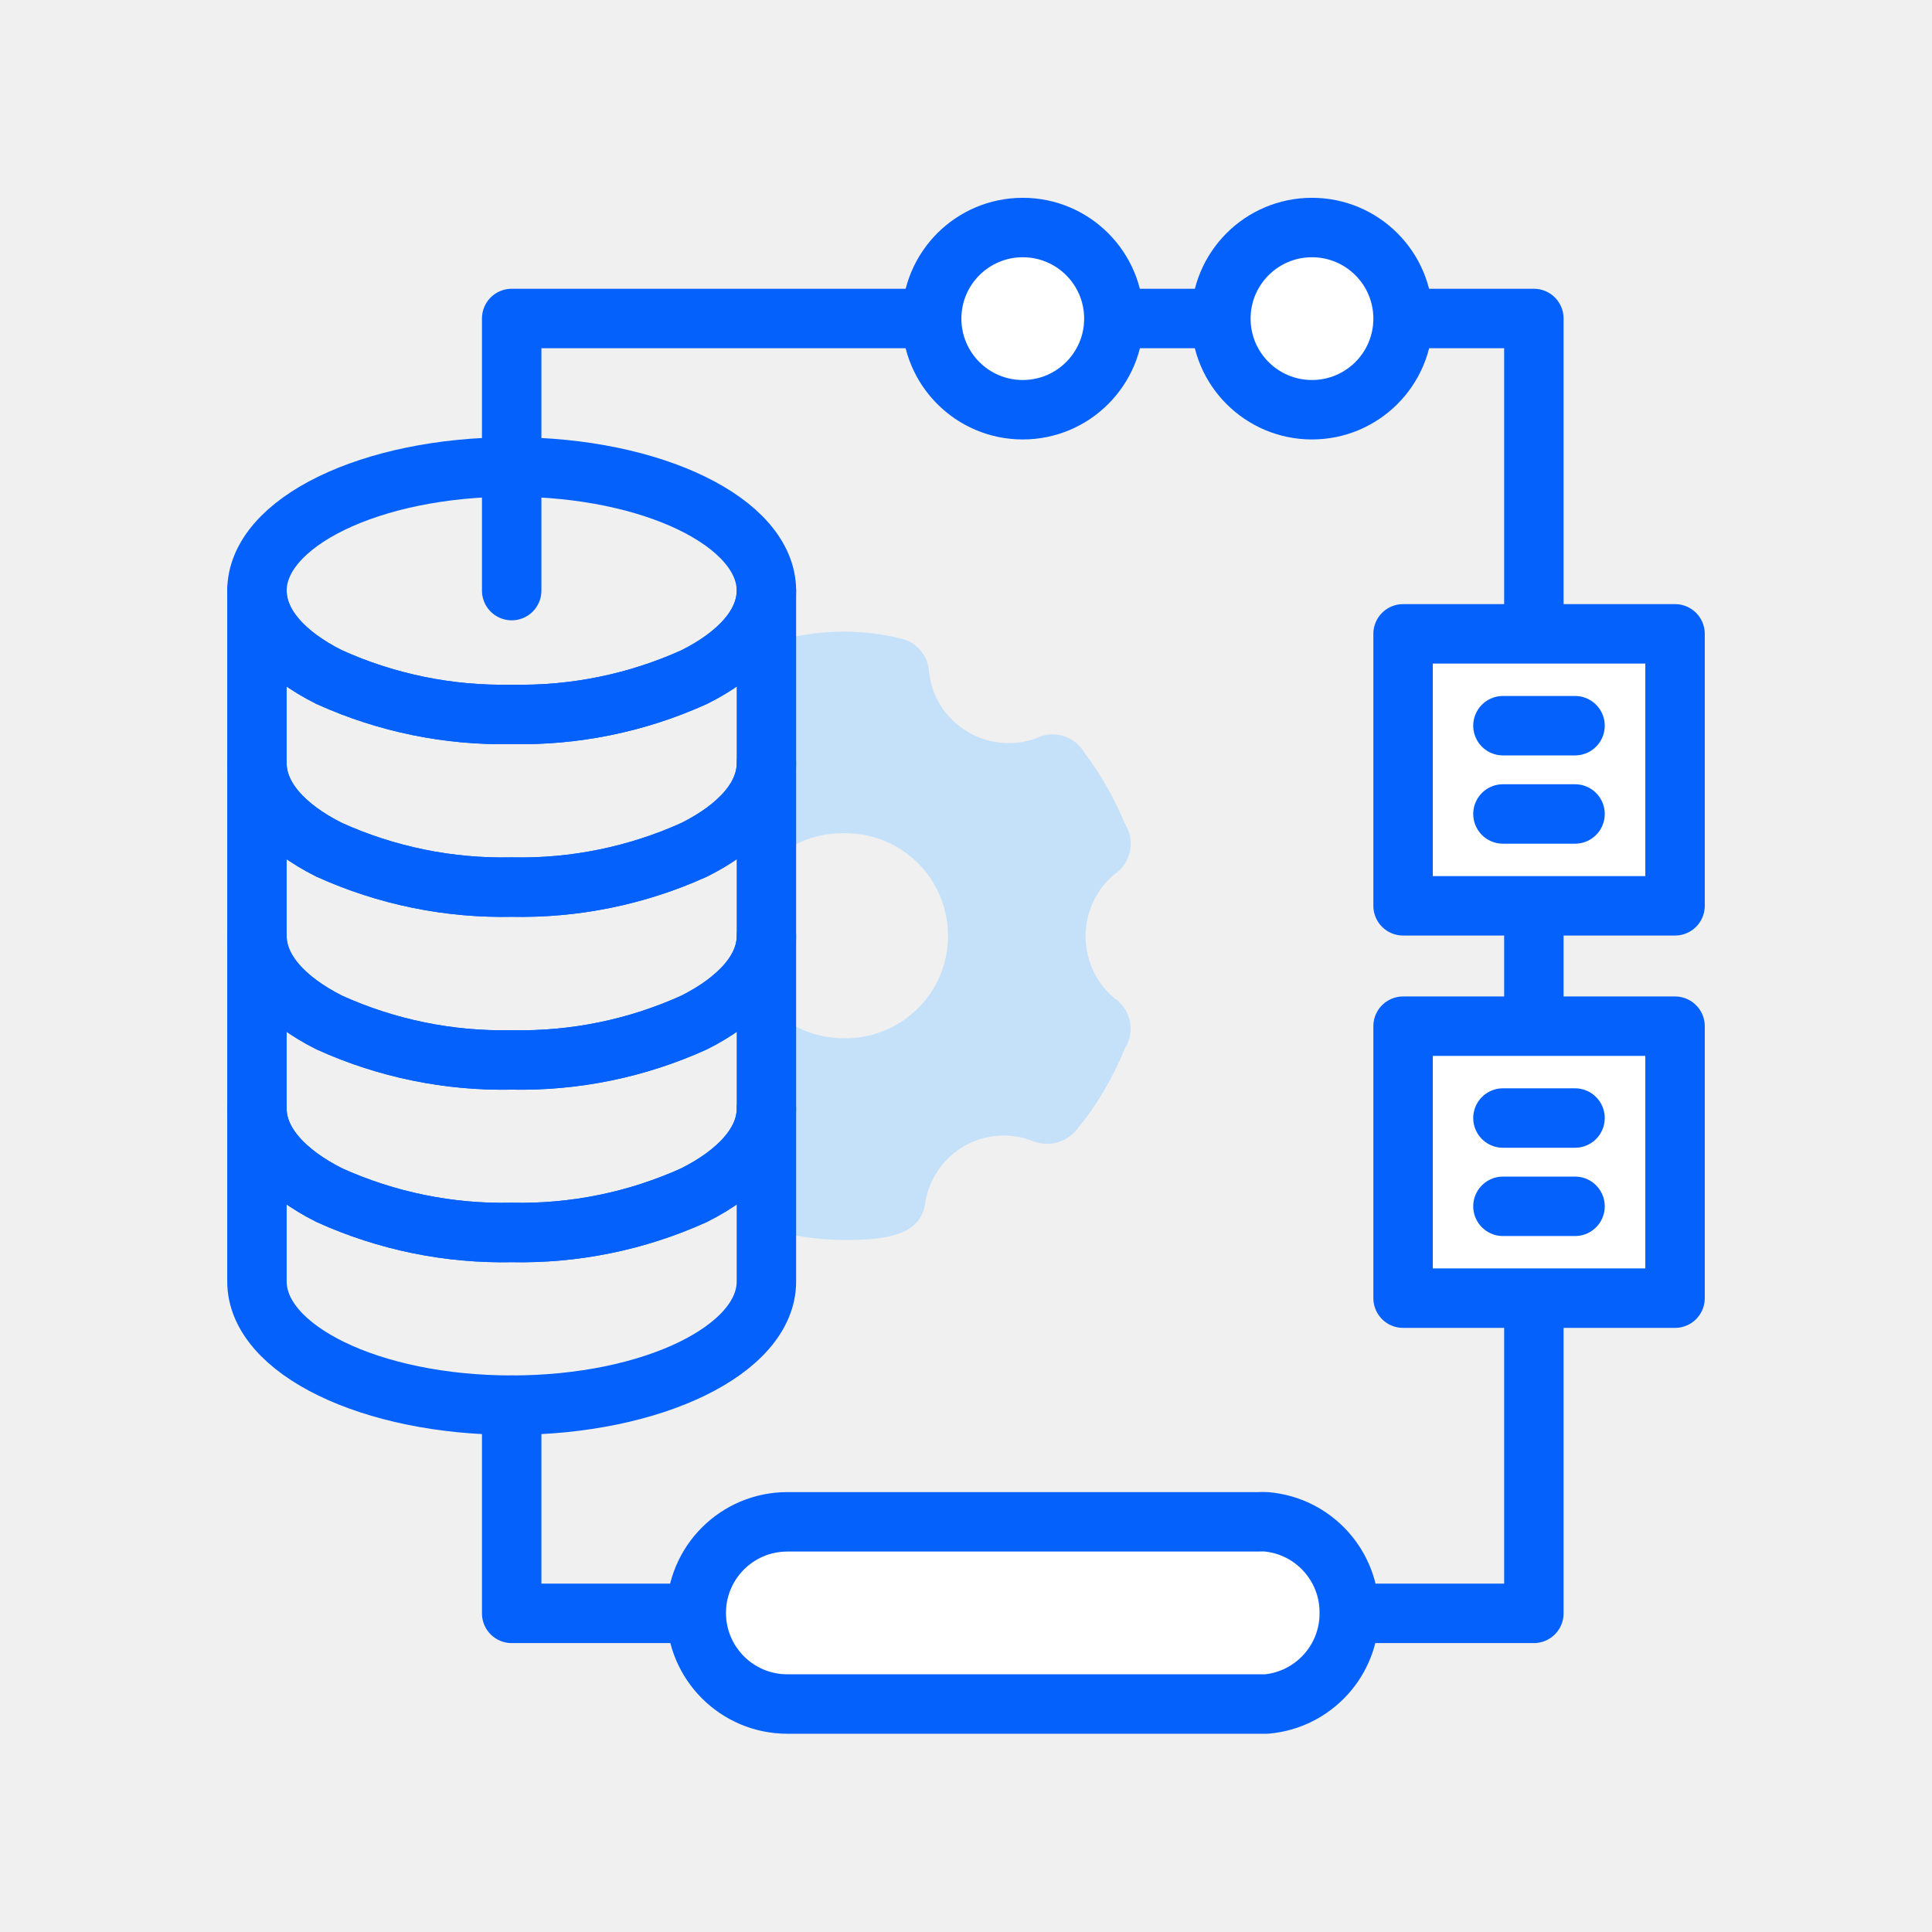
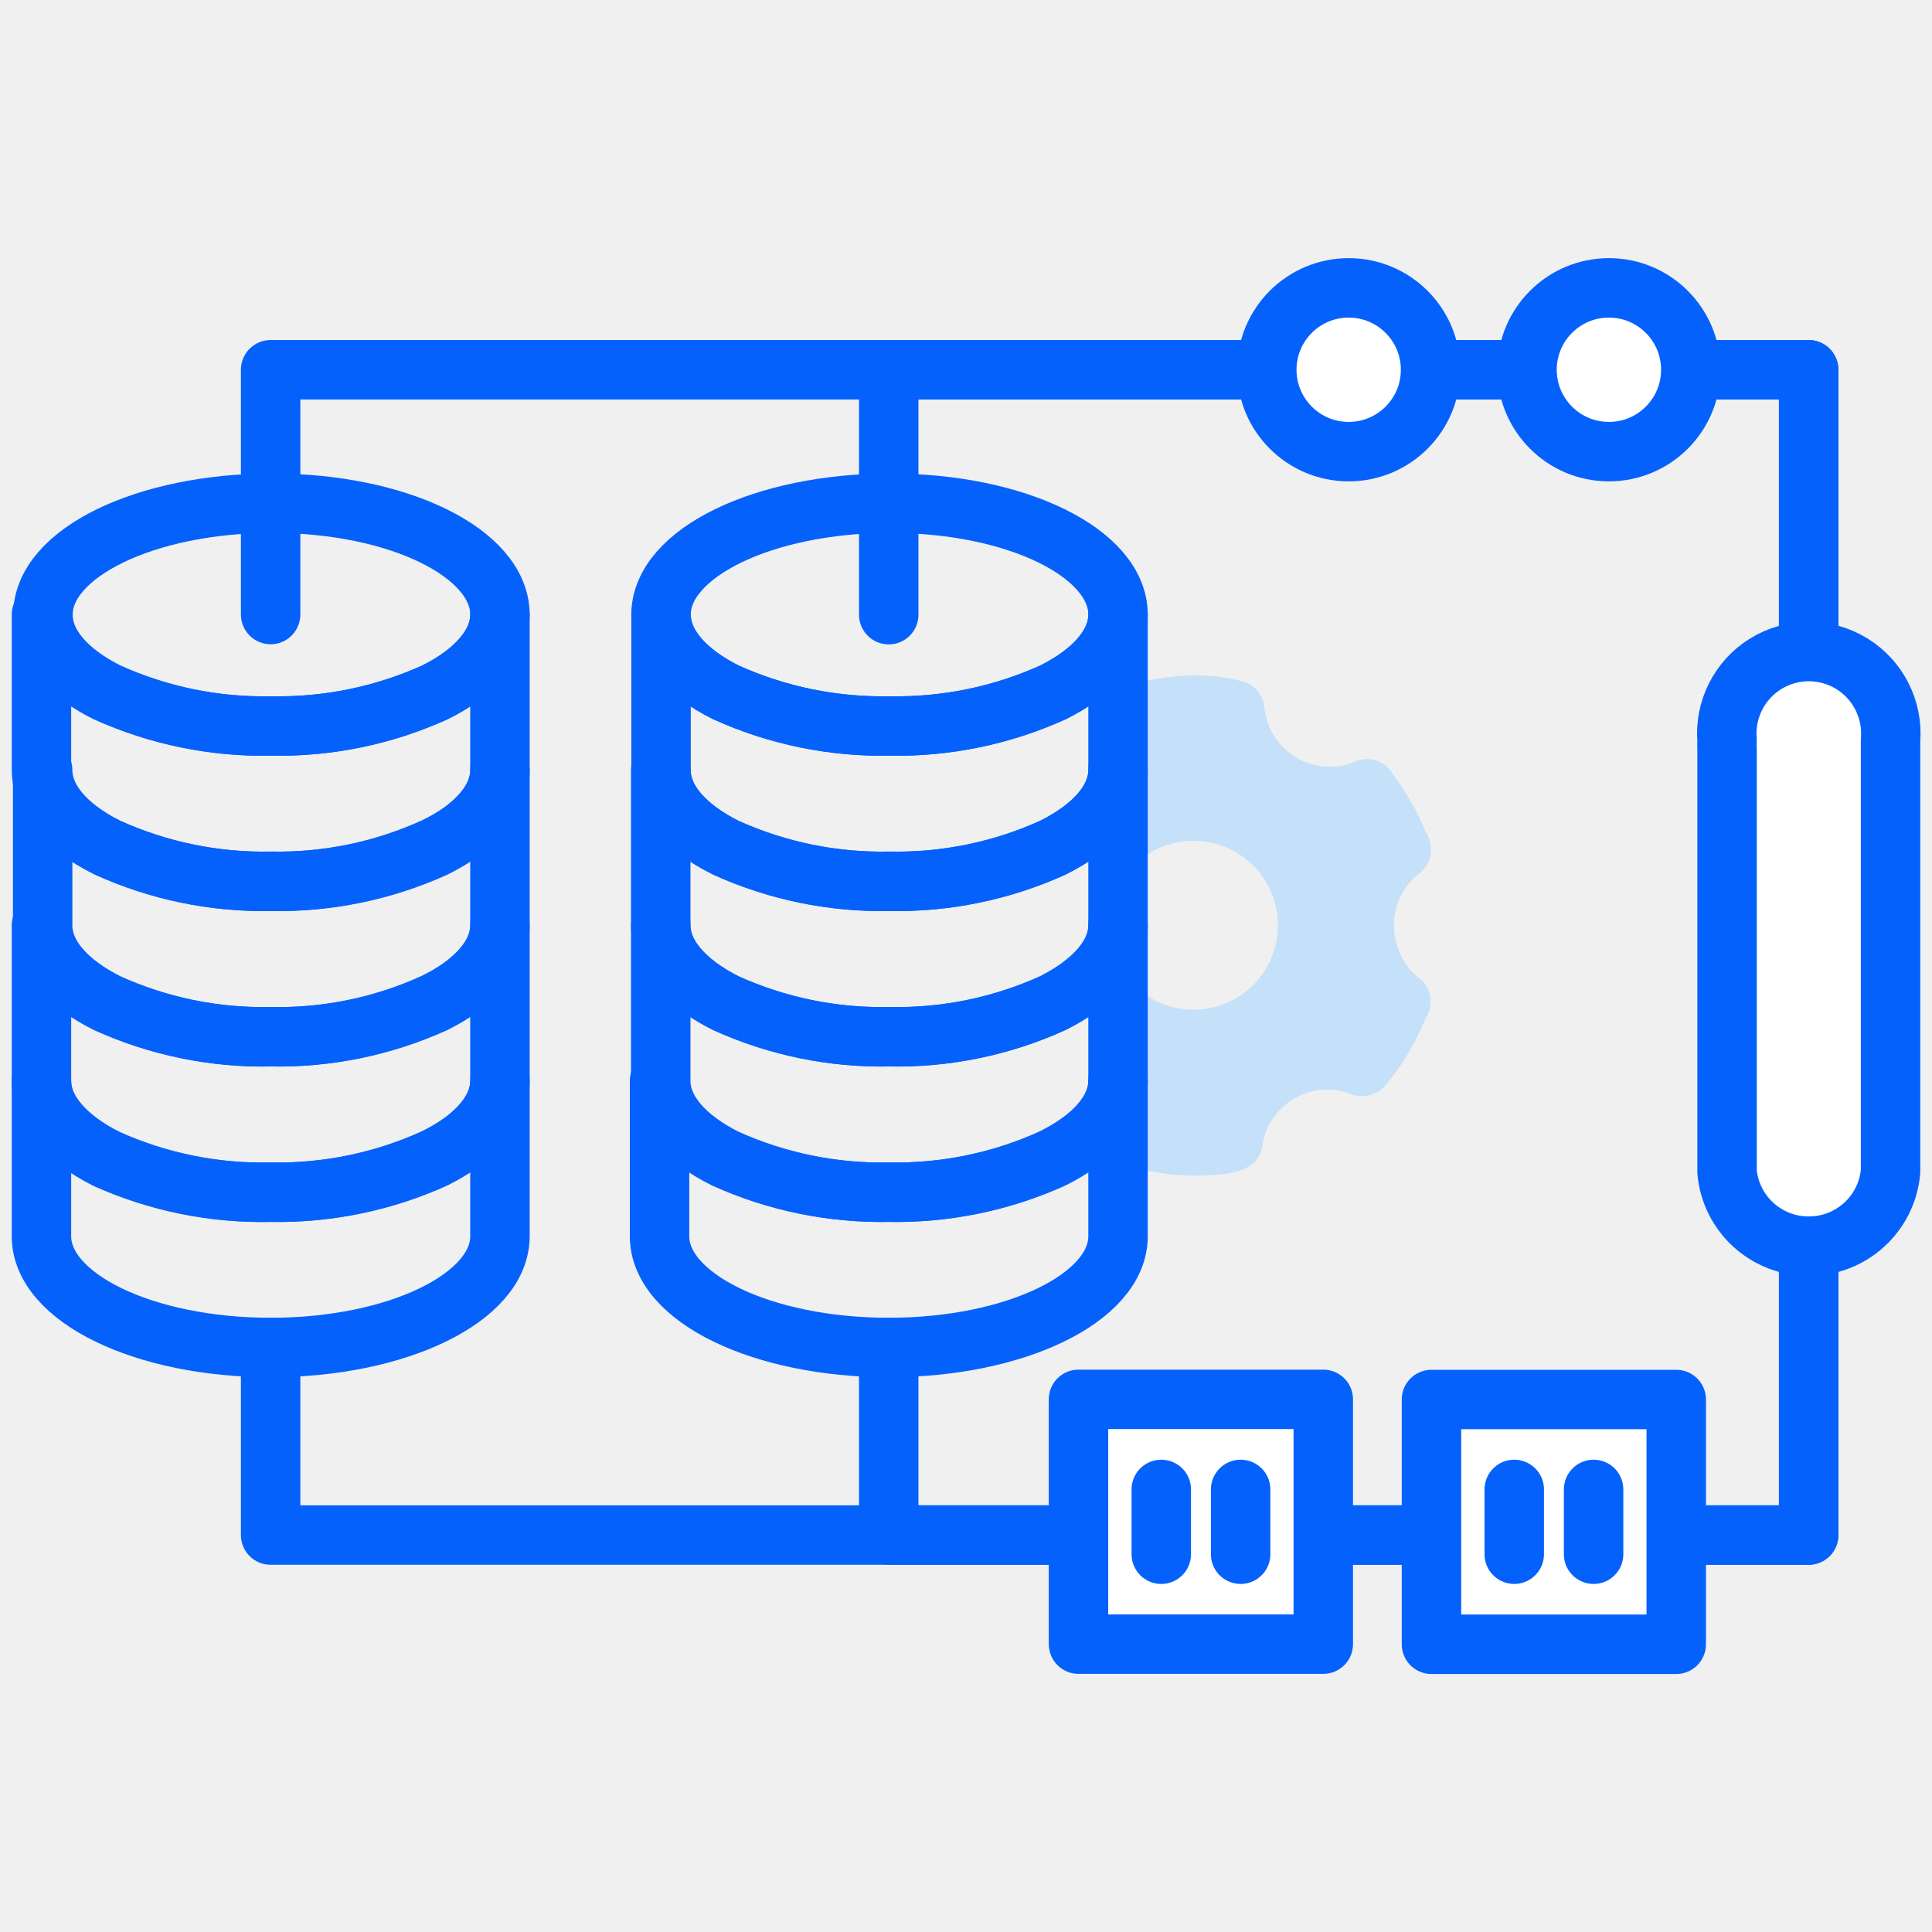
<svg xmlns="http://www.w3.org/2000/svg" id="Layer_1" data-name="Layer 1" viewBox="0 0 130 130">
  <defs>
    <style>.cls-1,.cls-2,.cls-3{fill:none;}.cls-1,.cls-2{stroke:#fff;stroke-miterlimit:10;}.cls-2{stroke-width:3px;}.cls-3,.cls-5{stroke:#0561fc;stroke-linecap:round;stroke-linejoin:round;stroke-width:4px;}.cls-4{fill:#c5e1f9;}.cls-5{fill:#fff;}</style>
  </defs>
  <rect class="cls-1" x="-887.98" y="-128.11" width="1617.81" height="435.04" />
  <rect class="cls-2" x="-1006.51" y="-321.65" width="3799.15" height="1639.23" />
-   <polyline class="cls-3" points="34.43 39.74 34.43 21.43 103.21 21.43 103.21 108.56 34.43 108.56 34.43 94.55" />
-   <path id="Path_926" data-name="Path 926" class="cls-4" d="M59.07,83.33c1.89-.26,2.88-.88,3.16-2.21a5.36,5.36,0,0,1,6-4.67,4.88,4.88,0,0,1,1.31.35,2.59,2.59,0,0,0,3-.9,20.94,20.94,0,0,0,3.14-5.33,2.48,2.48,0,0,0-.69-3.4,5.3,5.3,0,0,1-1.7-2.57,5.43,5.43,0,0,1,1.66-5.74,2.5,2.5,0,0,0,.73-3.46,21.46,21.46,0,0,0-2.69-4.72,2.48,2.48,0,0,0-3.28-1,5.41,5.41,0,0,1-6.92-3.24,6,6,0,0,1-.28-1.25,2.43,2.43,0,0,0-2-2.25,16.13,16.13,0,0,0-6.88-.13,2.36,2.36,0,0,0-2,1.29V58.28a6.77,6.77,0,0,1,5-2.21,6.9,6.9,0,1,1,0,13.79,7,7,0,0,1-4.94-2.19V82.13a2.48,2.48,0,0,0,1.79,1A19.85,19.85,0,0,0,59.07,83.33Z" />
-   <path class="cls-3" d="M51.57,39.75c0,2.26-1.85,4.31-4.86,5.81a28.3,28.3,0,0,1-12.28,2.51,28.3,28.3,0,0,1-12.28-2.51c-3-1.5-4.86-3.55-4.86-5.81,0-4.6,7.67-8.33,17.14-8.33S51.57,35.15,51.57,39.75Z" />
-   <path class="cls-3" d="M51.57,51.37V63c0,2.25-1.86,4.3-4.87,5.81a28.29,28.29,0,0,1-12.27,2.51A28.29,28.29,0,0,1,22.16,68.8c-3-1.51-4.87-3.56-4.87-5.81V51.37c0,2.26,1.85,4.31,4.86,5.81a28.3,28.3,0,0,0,12.28,2.51,28.3,28.3,0,0,0,12.28-2.51C49.72,55.68,51.57,53.63,51.57,51.37Z" />
-   <path class="cls-3" d="M51.57,39.75V51.37c0,2.26-1.85,4.31-4.86,5.81a28.3,28.3,0,0,1-12.28,2.51,28.3,28.3,0,0,1-12.28-2.51c-3-1.5-4.86-3.55-4.86-5.81V39.75c0,2.26,1.85,4.31,4.86,5.81a28.3,28.3,0,0,0,12.28,2.51,28.3,28.3,0,0,0,12.28-2.51C49.72,44.06,51.57,42,51.57,39.75Z" />
-   <path class="cls-3" d="M51.57,63V74.61c0,2.25-1.86,4.3-4.87,5.81a28.29,28.29,0,0,1-12.27,2.51,28.29,28.29,0,0,1-12.27-2.51c-3-1.51-4.87-3.56-4.87-5.81V63c0,2.25,1.86,4.3,4.87,5.81a28.29,28.29,0,0,0,12.27,2.51A28.29,28.29,0,0,0,46.7,68.8C49.71,67.29,51.57,65.24,51.57,63Z" />
-   <path class="cls-3" d="M51.57,74.61V86.23c0,4.59-7.67,8.32-17.14,8.32s-17.14-3.73-17.14-8.32V74.61c0,2.25,1.86,4.3,4.87,5.81a28.29,28.29,0,0,0,12.27,2.51A28.29,28.29,0,0,0,46.7,80.42C49.71,78.91,51.57,76.86,51.57,74.61Z" />
-   <rect class="cls-5" x="94.41" y="42.65" width="18.3" height="18.3" />
-   <rect class="cls-5" x="94.41" y="69.05" width="18.3" height="18.3" />
-   <line class="cls-3" x1="101.13" y1="75.23" x2="105.98" y2="75.23" />
-   <line class="cls-3" x1="101.13" y1="81.17" x2="105.98" y2="81.17" />
-   <line class="cls-3" x1="101.13" y1="48.83" x2="105.98" y2="48.83" />
-   <line class="cls-3" x1="101.13" y1="54.77" x2="105.98" y2="54.77" />
-   <circle class="cls-5" cx="68.82" cy="21.44" r="6.13" />
-   <circle class="cls-5" cx="88.28" cy="21.44" r="6.13" />
-   <path class="cls-5" d="M90.79,108.56a6.12,6.12,0,0,1-5.57,6.1H53.61q-.31,0-.63,0a6.13,6.13,0,1,1,0-12.26H84.67a5.07,5.07,0,0,1,.55,0A6.12,6.12,0,0,1,90.79,108.56Z" />
+   <polyline class="cls-3" points="18.21 41.35 18.21 24.88 121.7 24.88 121.7 103.29 18.21 103.29 18.21 90.67" />
+   <polyline class="cls-3" points="59.8 41.36 59.8 24.88 121.7 24.88 121.7 103.29 59.8 103.29 59.8 90.67" />
+   <path id="Path_926" data-name="Path 926" class="cls-4" d="M82.33,79c1.56-.21,2.37-.72,2.6-1.82a4.41,4.41,0,0,1,4.9-3.83,3.66,3.66,0,0,1,1.08.28,2.14,2.14,0,0,0,2.44-.74,17.18,17.18,0,0,0,2.58-4.39,2,2,0,0,0-.57-2.79A4.27,4.27,0,0,1,94,63.6a4.46,4.46,0,0,1,1.36-4.72,2.06,2.06,0,0,0,.6-2.85,17.82,17.82,0,0,0-2.21-3.89A2,2,0,0,0,91,51.33a4.45,4.45,0,0,1-5.69-2.67,5.91,5.91,0,0,1-.23-1,2,2,0,0,0-1.62-1.85,13.18,13.18,0,0,0-5.66-.11,2,2,0,0,0-1.65,1.06V58.4a5.58,5.58,0,0,1,4.09-1.82,5.68,5.68,0,1,1-4.09,9.55V78a2,2,0,0,0,1.47.85A15.75,15.75,0,0,0,82.33,79Z" />
+   <path class="cls-3" d="M75.23,41.36c0,2-1.67,3.88-4.38,5.23a25.53,25.53,0,0,1-11,2.26,25.53,25.53,0,0,1-11-2.26c-2.71-1.35-4.37-3.2-4.37-5.23,0-4.14,6.9-7.5,15.42-7.5S75.23,37.22,75.23,41.36Z" />
+   <path class="cls-3" d="M75.23,51.82V62.27c0,2-1.68,3.87-4.39,5.23a25.37,25.37,0,0,1-11,2.26,25.37,25.37,0,0,1-11-2.26c-2.71-1.36-4.38-3.2-4.38-5.23V51.82c0,2,1.66,3.87,4.37,5.22a25.39,25.39,0,0,0,11,2.26,25.39,25.39,0,0,0,11-2.26C73.56,55.69,75.23,53.85,75.23,51.82Z" />
+   <path class="cls-3" d="M75.23,41.36V51.82c0,2-1.67,3.87-4.38,5.22a25.39,25.39,0,0,1-11,2.26,25.39,25.39,0,0,1-11-2.26c-2.71-1.35-4.37-3.19-4.37-5.22V41.36c0,2,1.66,3.88,4.37,5.23a25.53,25.53,0,0,0,11,2.26,25.53,25.53,0,0,0,11-2.26C73.56,45.24,75.23,43.39,75.23,41.36Z" />
+   <path class="cls-3" d="M75.23,62.27V72.73c0,2-1.68,3.87-4.39,5.23a25.52,25.52,0,0,1-11,2.26,25.52,25.52,0,0,1-11-2.26c-2.71-1.36-4.38-3.21-4.38-5.23V62.27c0,2,1.67,3.87,4.38,5.23a25.37,25.37,0,0,0,11,2.26,25.37,25.37,0,0,0,11-2.26C73.55,66.14,75.23,64.3,75.23,62.27Z" />
+   <path class="cls-3" d="M75.23,72.73V83.19c0,4.13-6.91,7.48-15.43,7.48s-15.42-3.35-15.42-7.48V72.73c0,2,1.67,3.87,4.38,5.23a25.52,25.52,0,0,0,11,2.26,25.52,25.52,0,0,0,11-2.26C73.55,76.6,75.23,74.75,75.23,72.73Z" />
+   <path class="cls-3" d="M33.64,41.36c0,2-1.67,3.88-4.38,5.23a25.53,25.53,0,0,1-11,2.26,25.53,25.53,0,0,1-11-2.26c-2.71-1.35-4.37-3.2-4.37-5.23,0-4.14,6.9-7.5,15.42-7.5S33.64,37.22,33.64,41.36Z" />
+   <path class="cls-3" d="M33.64,51.82V62.27c0,2-1.68,3.87-4.39,5.23a25.37,25.37,0,0,1-11,2.26,25.37,25.37,0,0,1-11-2.26c-2.71-1.36-4.38-3.2-4.38-5.23V51.82c0,2,1.66,3.87,4.37,5.22A25.39,25.39,0,0,0,18.21,59.3,25.39,25.39,0,0,0,29.26,57C32,55.69,33.64,53.85,33.64,51.82Z" />
+   <path class="cls-3" d="M33.64,41.36V51.82c0,2-1.67,3.87-4.38,5.22a25.39,25.39,0,0,1-11,2.26A25.39,25.39,0,0,1,7.16,57c-2.71-1.35-4.37-3.19-4.37-5.22V41.36c0,2,1.66,3.88,4.37,5.23a25.53,25.53,0,0,0,11.05,2.26,25.53,25.53,0,0,0,11.05-2.26C32,45.24,33.64,43.39,33.64,41.36Z" />
+   <path class="cls-3" d="M33.64,62.27V72.73c0,2-1.68,3.87-4.39,5.23a25.52,25.52,0,0,1-11,2.26A25.52,25.52,0,0,1,7.17,78c-2.71-1.36-4.38-3.21-4.38-5.23V62.27c0,2,1.67,3.87,4.38,5.23a25.37,25.37,0,0,0,11,2.26,25.37,25.37,0,0,0,11-2.26C32,66.14,33.64,64.3,33.64,62.27Z" />
+   <path class="cls-3" d="M33.64,72.73V83.19c0,4.13-6.91,7.48-15.43,7.48S2.79,87.32,2.79,83.19V72.73c0,2,1.67,3.87,4.38,5.23a25.52,25.52,0,0,0,11,2.26,25.52,25.52,0,0,0,11-2.26C32,76.6,33.64,74.75,33.64,72.73Z" />
+   <rect class="cls-5" x="96.33" y="94.17" width="16.47" height="16.47" transform="translate(206.96 -2.16) rotate(90)" />
+   <rect class="cls-5" x="72.57" y="94.17" width="16.47" height="16.47" transform="translate(183.21 21.59) rotate(90)" />
+   <line class="cls-3" x1="83.48" y1="100.22" x2="83.48" y2="104.58" />
+   <line class="cls-3" x1="78.14" y1="100.22" x2="78.14" y2="104.58" />
+   <line class="cls-3" x1="107.23" y1="100.22" x2="107.23" y2="104.58" />
+   <line class="cls-3" x1="101.89" y1="100.22" x2="101.89" y2="104.58" />
+   <circle class="cls-5" cx="90.75" cy="24.88" r="5.51" />
+   <circle class="cls-5" cx="108.26" cy="24.88" r="5.51" />
+   <path class="cls-5" d="M121.7,83.85a5.5,5.5,0,0,1-5.49-5V50.4a5.44,5.44,0,0,1,0-.57,5.52,5.52,0,1,1,11,0V78.35c0,.16,0,.33,0,.49A5.51,5.51,0,0,1,121.7,83.85Z" />
</svg>
